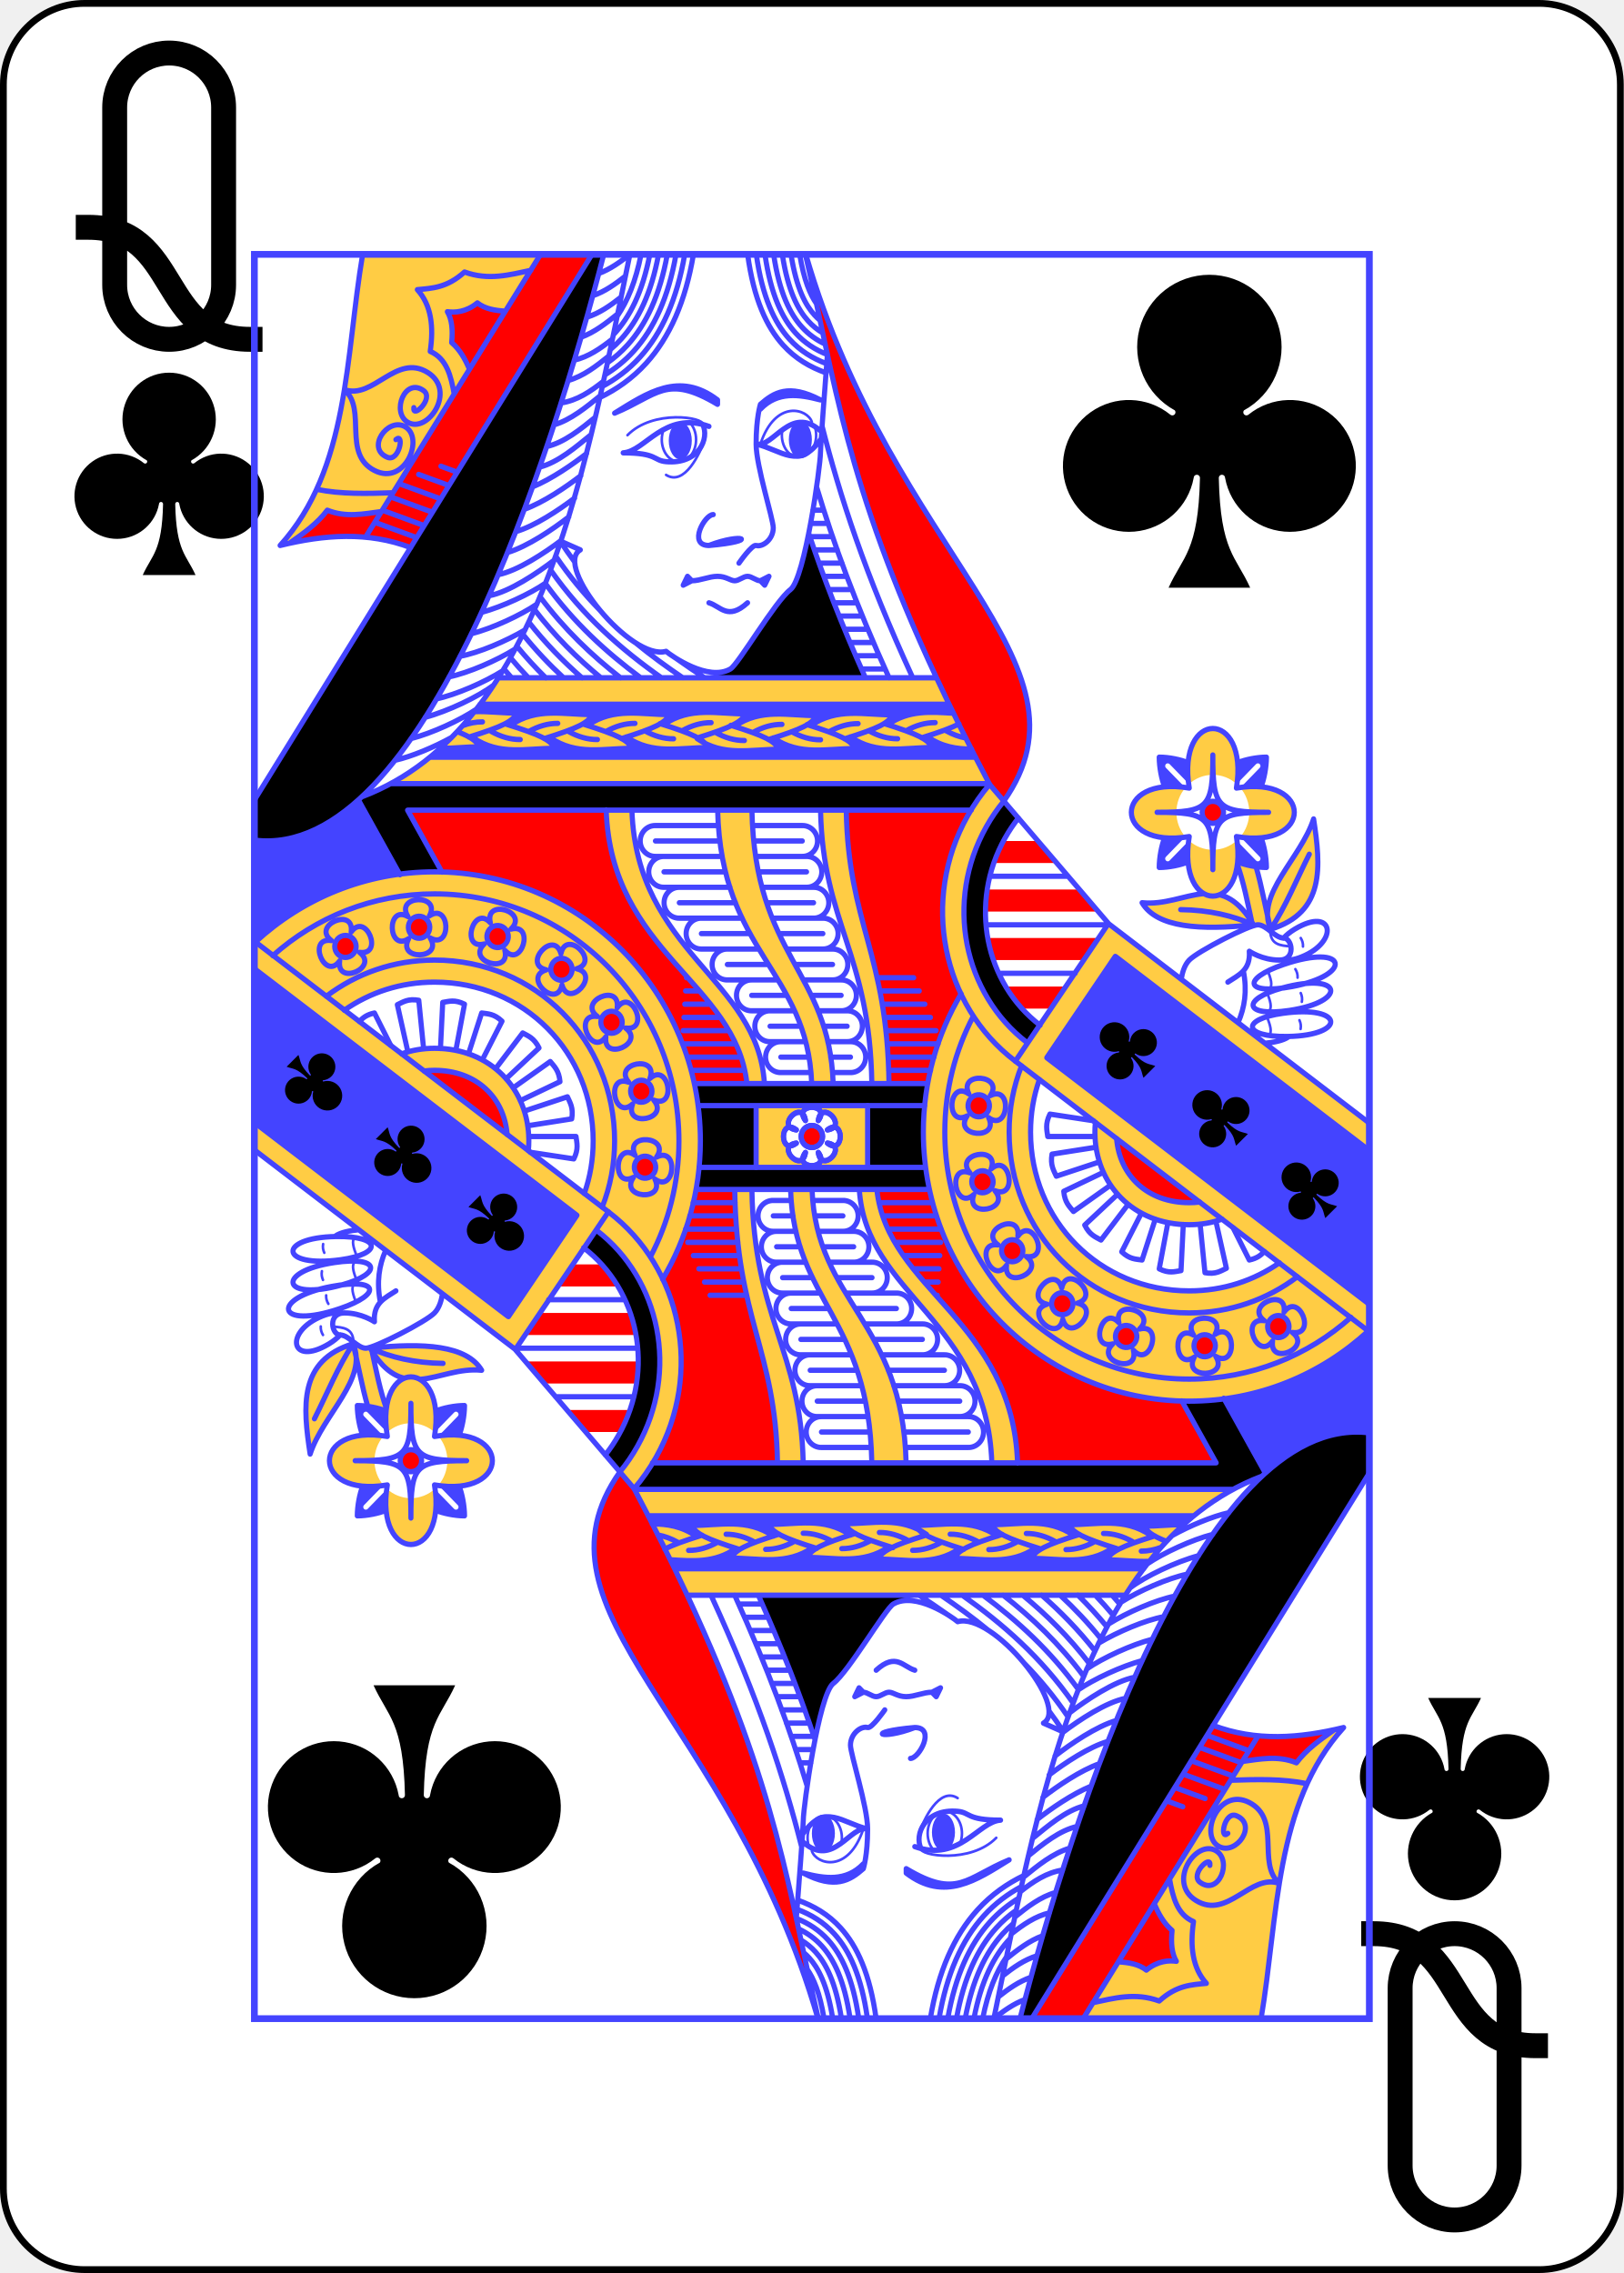
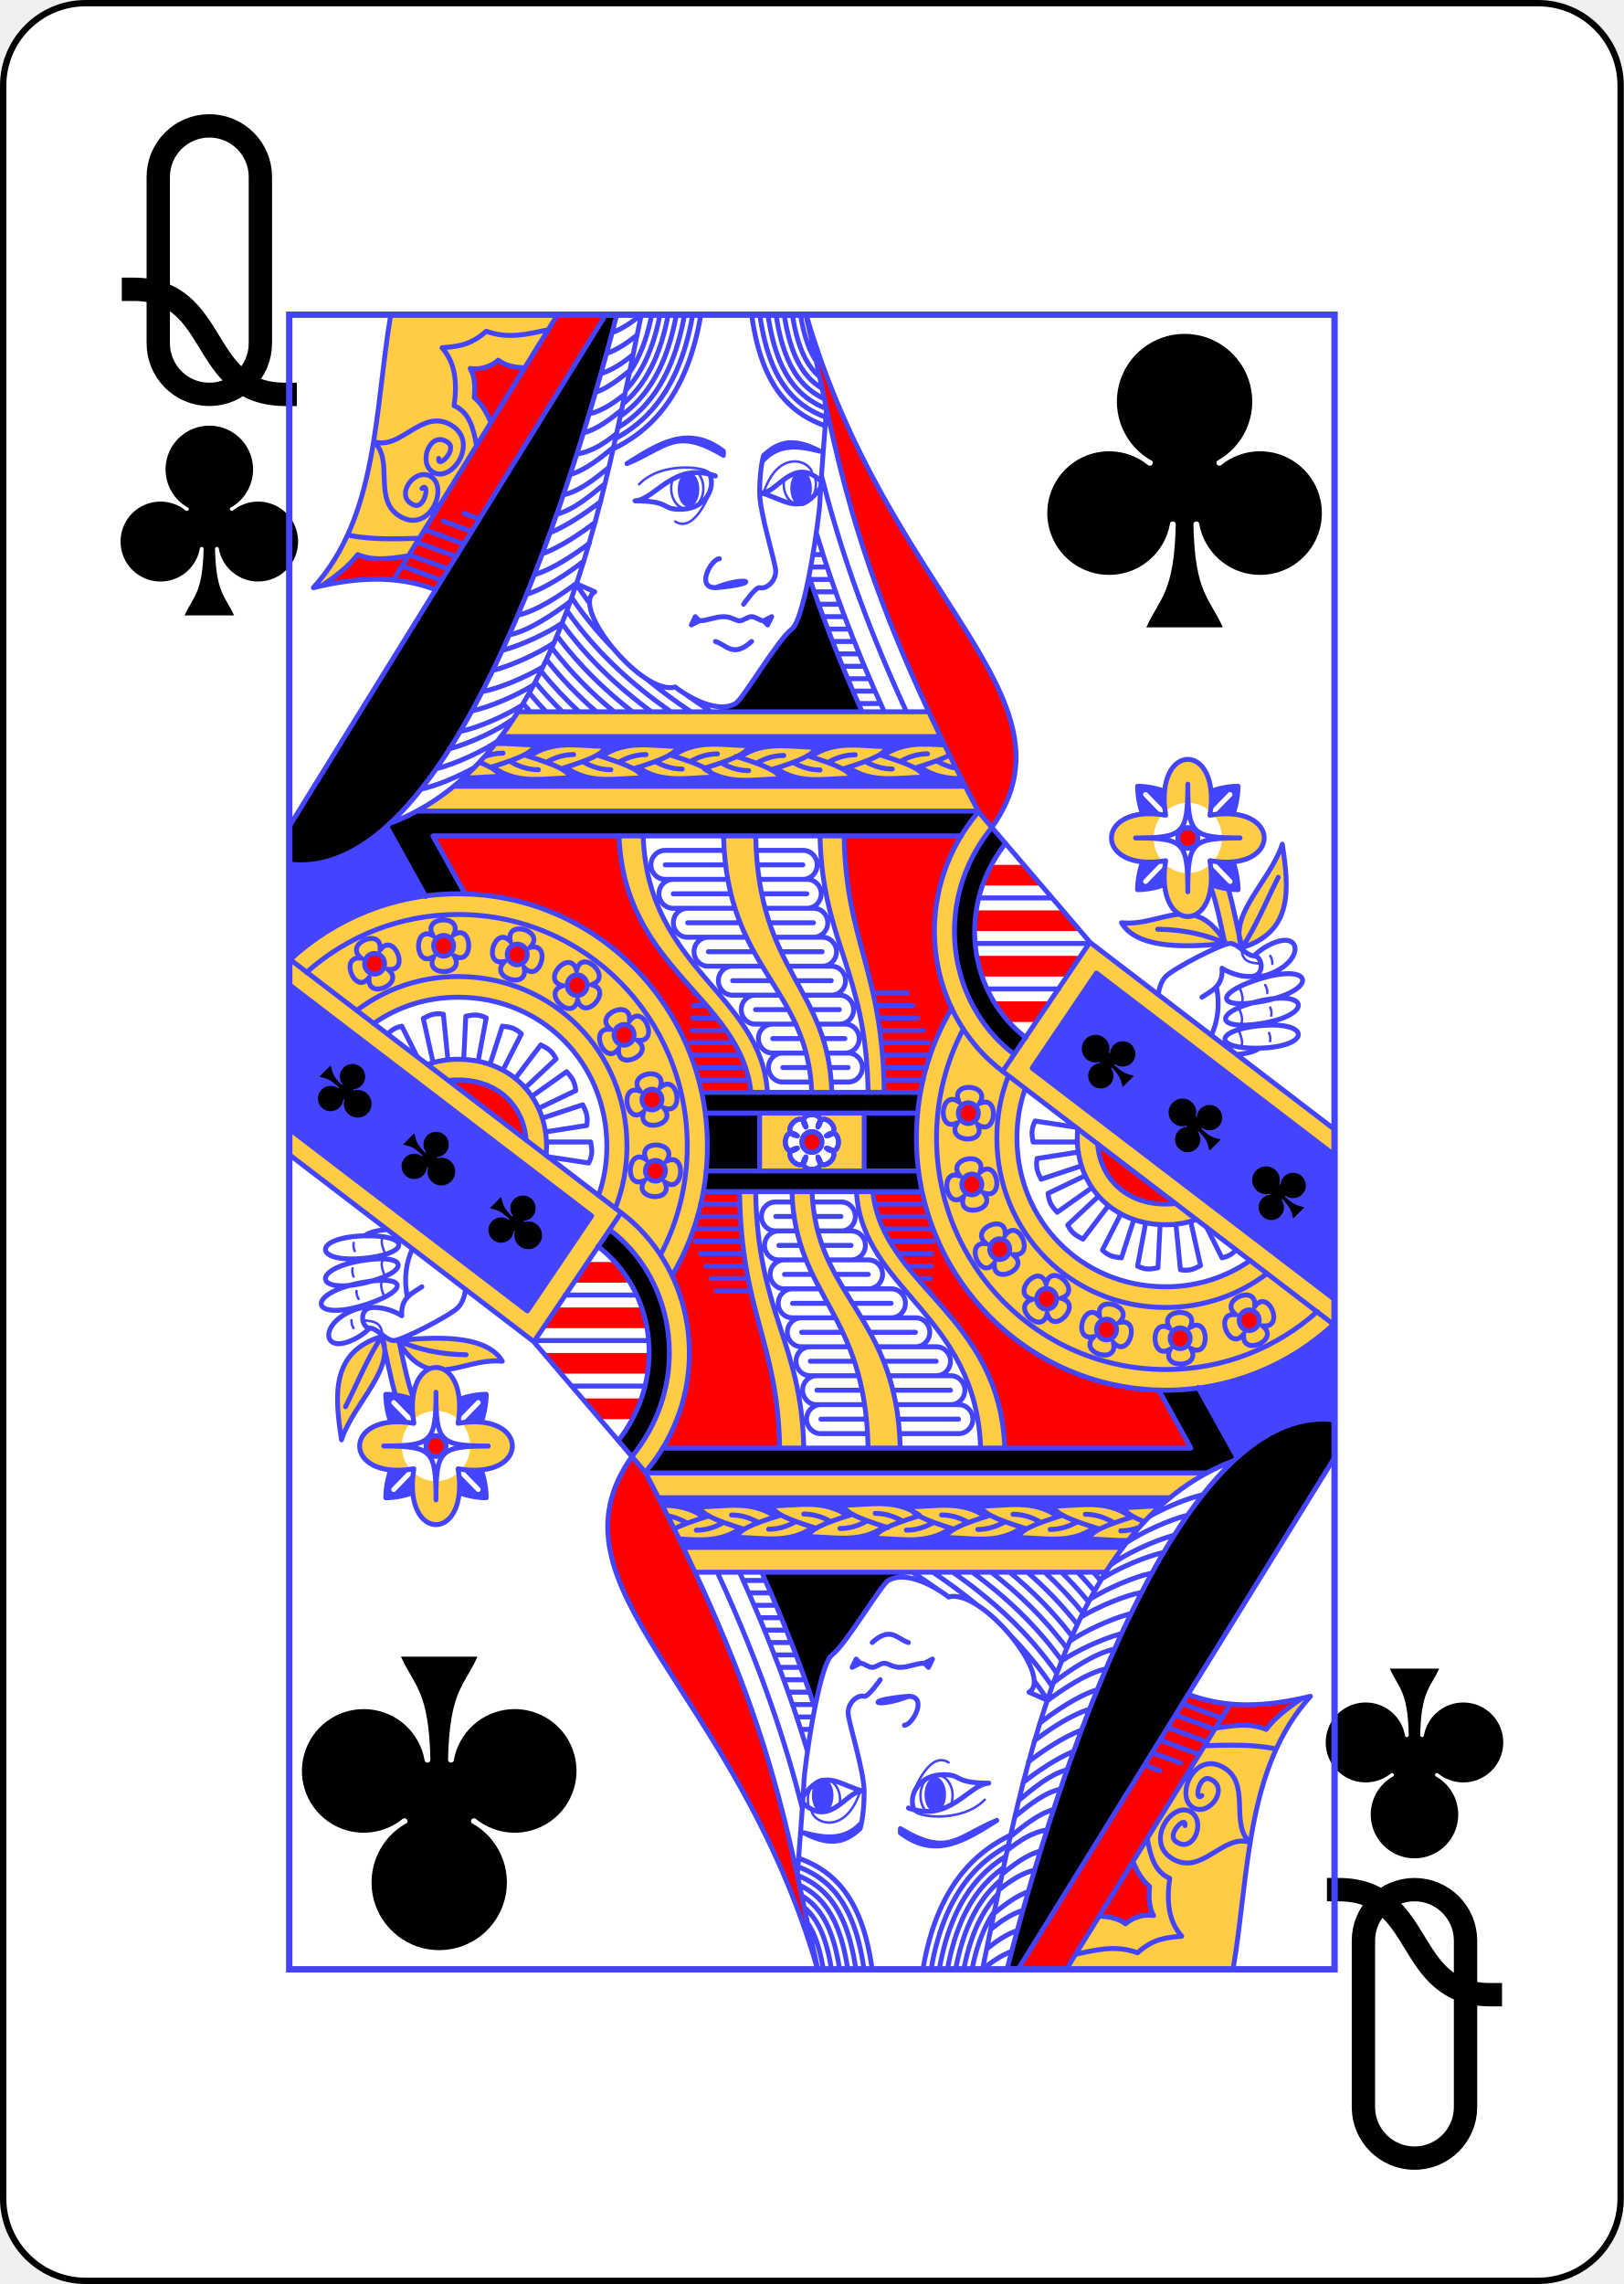
- <svg xmlns="http://www.w3.org/2000/svg" xmlns:xlink="http://www.w3.org/1999/xlink" height="336" preserveAspectRatio="none" viewBox="-120 -168 240 336" width="240">
+ <svg xmlns="http://www.w3.org/2000/svg" xmlns:xlink="http://www.w3.org/1999/xlink" height="360" preserveAspectRatio="none" viewBox="-128 -180 256 360" width="256">
  <defs>
    <symbol id="C-Q_svg__h" viewBox="-500 -500 1000 1000" preserveAspectRatio="xMinYMid">
      <path d="M-260 100c300 0 220 360 520 360M-175 0v-285a175 175 0 0 1 350 0v570a175 175 0 0 1-350 0Z" stroke="#000" stroke-width="80" stroke-linecap="square" stroke-miterlimit="1.5" fill="none" />
    </symbol>
    <symbol id="C-Q_svg__a" viewBox="-600 -600 1200 1200" preserveAspectRatio="xMinYMid">
      <path d="M30 150c5 235 55 250 100 350h-260c45-100 95-115 100-350a10 10 0 0 0-20 0 210 210 0 1 1-74-201 10 10 0 0 0 14-14 230 230 0 1 1 220 0 10 10 0 0 0 14 14 210 210 0 1 1-74 201 10 10 0 0 0-20 0Z" />
    </symbol>
    <symbol id="C-Q_svg__g" preserveAspectRatio="none" viewBox="0 0 1300 2000">
      <path stroke="#44F" stroke-linecap="round" stroke-linejoin="round" stroke-width="3" fill="none" d="M1184.474 767.204c.35 15.415 12.041 16.451 23.906 17.267m-26.929 27.27c3.625 9.318 6.247 17.207 2.045 21.087m-2.697 4.06c3.624 9.318 6.246 17.206 2.045 21.086m-2.045 6.656c3.624 9.318 6.246 17.206 2.045 21.086m30.873-75.44c1.874 2.948 2.833 6.142 2.593 9.658m3.69 17.471c1.457 3.175 1.974 6.47 1.26 9.92m-2.772 20.86c1.483 3.164 2.027 6.454 1.341 9.91M1220 775c1.874 2.948 2.833 6.142 2.593 9.658M435 205c29.854-29.76 89.915-20.22 87.766-12.15M480 250c21.575 13.39 40-25 45-40m65 5c17.561-51.28 55-40 60-25m-142.611.373C512.025 194.95 515 202.04 515 210c0 13.807-8.954 25-20 25s-20-11.193-20-25c0-4.329.88-8.4 2.429-11.95m176.057-2.61c.976 2.946 1.514 6.174 1.514 9.56 0 13.807-8.954 25-20 25s-20-11.193-20-25c0-2.248.237-4.427.683-6.5" />
      <use xlink:href="#C-Q_svg__a" height="90" width="90" transform="scale(1 .972) rotate(-45 1595.614 -687.33)" />
      <use xlink:href="#C-Q_svg__a" height="90" width="90" transform="scale(1 .972) rotate(-45 1745.238 -778.089)" />
      <use xlink:href="#C-Q_svg__a" height="90" width="90" transform="scale(1 .972) rotate(-45 1899.072 -861.447)" />
    </symbol>
    <symbol id="C-Q_svg__f" preserveAspectRatio="none" viewBox="0 0 1300 2000">
      <path stroke="#44F" stroke-linecap="round" stroke-linejoin="round" stroke-width="6" fill="none" d="M1300 984.779 996.277 759.002m-995.08 20.56C56.29 730.138 129.566 700 210 700c171.208 0 310 136.553 310 305 0 57.29-16.055 110.892-43.98 156.687M1.931 780.02l410.831 305.396M513.054 940H784.32M1300 1190.265 923.935 910.712m71.904-152.243L887.238 914.584m116.51-118.734-79.783 114.688M857.2 600.858l138.618 157.643M886.75 914.2c-84.962-62.772-110.23-182.27-55.071-277.806a219.61 219.61 0 0 1 25.724-35.766m43.599 293.023c-74.41-55.386-96.537-160.12-47.672-244.758a196.282 196.282 0 0 1 20.404-28.981m130.466 176.13L1300 1015.93M916.148 873.919c-64.205-47.79-83.715-138.13-40.949-212.204a171.568 171.568 0 0 1 15.701-22.767M995.058 760H853.114m95.79-55H857.47m99.563 110h-89.114m-11.03-215H158.867m682.056-30H204.844M810 510H262.997m532.063-30H284.483M642.495.16C676.82 141.572 688.844 258.106 795.312 480c17.86 37.224 38.378 77.412 62.106 121.18M835.988 630H179.392m510.7.29c2.322 128.344 47.798 162.203 49.837 309.394M660.11 630.29c2.786 128.344 57.358 162.203 59.805 309.394m-139.813-309.57c3.4 166.063 90.389 181.846 94.73 309.83M540.125 630.107c4.041 161.398 104.662 181.69 109.68 309.838M440.176 630.1c5.674 161.472 146.941 190.921 154.51 309.865M410.168 629.718C415.8 791.533 561.637 825.511 574.25 939.976M517.651 965h263.766M509.15 925h62.516m-67.084-15h62.916m-68.365-15h62.156m-61.451-15h53.32m-52.351-15h42.537m-41.57-15h30.052m-29.084-15h16.242m220.46 90h48.93m-49.563-15h53.464m-54.566-15h59.408m-60.902-15h58.568m-60.4-15h53.879m-56.23-15h49.706m-52.54-15h46.019m-49.254-15h42.732m-264.986 0h1.69m773.084 385.026C1228.267 1248.566 1162.43 1275 1090 1275c-157.915 0-285-125.286-285-280 0-47.532 11.992-92.13 33.2-131.287m377.734 295.368C1180.984 1184.775 1137.86 1200 1090 1200c-118.247 0-210-91.356-210-205 0-26.728 5.074-51.778 14.4-74.884m207.659 154.16A98.326 98.326 0 0 1 1090 1075c-49.23 0-81.28-31.039-84.697-72.551m122.875 91.256c-11.593 4.074-24.306 6.295-38.178 6.295-65.355 0-110-46.117-110-105 0-3.776.184-7.432.545-10.984m214.543 159.189C1165.452 1163.257 1129.736 1175 1090 1175c-105.024 0-185-80.047-185-180 0-21.157 3.582-40.966 10.251-59.442M657.5 981.893c3.536-24.748 35.355 7.072 10.607 10.607 20-15 20 30 0 15 24.748 3.535-7.072 35.355-10.607 10.607 15 20-30 20-15 0-3.536 24.748-35.355-7.072-10.607-10.607-20 15-20-30 0-15-24.748-3.535 7.072-35.355 10.607-10.607-15-20 30-20 15 0v0m5 18.107a12.5 12.5 0 0 1-12.5 12.5 12.5 12.5 0 0 1-12.5-12.5 12.5 12.5 0 0 1 12.5-12.5 12.5 12.5 0 0 1 12.5 12.5v0M585 965v70M218.77 700.347l-40.142-70.248m-8.876 73.217-48.074-84.13M393.636 0 0 618.572m182.285-286.111C132.42 314.002 81.425 317.784 30 330c80.68-86.71 76.097-214.288 96.231-330.019M333.636 0 129.95 320.08M407.504-.494C347.657 225.87 197.332 687.942.002 664.067M437.92-.377c-48.183 224.09-98.68 536.286-312.233 615.102m14.684-311.021 48.889 17.46m-40.186-31.137 48.889 17.46m-39.26-32.593 48.89 17.46m-39.26-32.592 48.89 17.46M191.5 249.464l35.352 12.626m-9.352-21.912 18.98 6.78M41.885 326.783C57.688 315.967 73.403 305.062 85 290c21.74 8.59 42.457 4.21 63.307 1.516m-75.32-25.09c27.732 5.564 57.993 4.791 88.322 3.845m-55.958-116.504c25.887 22.417-3.06 72.378 34.649 91.233 36.056 18.028 59.083-37.958 35-50-20-10-45 25-20 35 14.131 5.652 20.131-28.64 10-20m-59.846-56.655c33.418 11.492 60.155-41.413 96.812-19.505 34.602 20.68-.183 70.226-23.296 56.412-19.193-11.471-3.156-51.381 18.73-35.696 12.37 8.866-13.3 32.383-11.472 19.194m47.025-15.329c-3.78-20.768-8.86-40.451-27.953-48.421 4.185-27.894 1.423-52.339-15-70 17.356-1.619 34.466-1.97 55-20 27.97 9.93 52.531 3.199 77.423-1.913m-71.645 112.064C245.718 118.856 239.783 108.146 230 100c1.504-14.349.287-26.396-5-35 8.496 1.206 21.772.599 35-10 8.99 6.928 20.596 8.627 32.671 9.386m101.824-17.5c13.934-4.564 26.21-13.093 38.204-22.301M387.56 71.24c14.724-4.38 27.57-13.257 40.103-22.878m-46.771 45.55c15.638-5.458 29.215-15.852 42.72-26.42m-50.69 52.46c16.64-3.748 30.812-13.406 44.6-23.982m-51.607 46.988c17.686-4.808 32.63-16.179 47.474-27.792m-55.862 53.275c18.785-2.66 34.356-13.013 49.436-24.542m-57.627 49.312c19.367-5.353 37.923-20.228 54.055-33.012m-62.58 57.627c20.311-4.34 39.846-19.82 56.769-33.234m-65.085 56.598c21.754-5.309 42.553-23.03 60.13-36.835m-68.21 59.166c21.962-8.66 47.288-25.829 63.013-37.795m-72.66 63.264c22.178-7.637 48.957-25.45 65.936-38.21m-75.948 63.53c22.09-6.185 50.267-24.47 68.662-38.076m-78.402 61.753c23.379-6.631 53.475-26.685 71.603-40.397m-82.384 65.53c22.643-4.32 53.99-24.473 73.969-39.227m-84.628 63.1c23.43-4.181 56.539-25.802 76.566-40.791m-85.34 59.673c24.058-6.308 56.529-20.98 74.84-33.277m-86.67 57.494c24.159-6.008 57.732-21.061 76.538-33.655m-89.718 59.146c21.064-3.606 53.839-17.136 75.832-29.886m-88.627 53.231c22.278-4.36 55.94-18.662 77.111-31.55m-91.729 56.474c22.428-4.476 56.123-18.85 77.147-31.73m-90.402 52.679c26.144-6.728 62.615-23.588 79.85-36.518m-96.412 60.66c24.045-5.903 57.634-20.912 76.61-33.53m-95.367 58.145c19.156-4.09 45.852-14.943 66.056-25.885m432.016-353.127c20.527 78.558 49.89 167.389 105.544 285.038m-99.268-366.296C665.263 149.955 660 217.745 660 225c0 15-18.164 142.538-35 155-17.901 13.25-60.727 84.764-70 90-25.806 14.57-68.62-14.676-75-20-40.525 11.388-131.542-97.081-100-115l-23.233-9.957m299.098-60.225c19.063 61.807 45.052 131.477 84.196 215.326M646.267 316.05c16.73 48.809 37.961 102.625 66.08 163.751m23.077-9.8H707.98m20.586-15h-27.271m20.601-15H694.61m20.729-15h-27.11m20.75-15h-26.994m20.737-15h-26.98m20.956-15h-26.806m20.853-15h-26.652m21.127-15h-26.82m21.32-15h-26.68m21.18-15h-26.54m21.342-15h-20.006m14.841-15h-12.789M403.081 403.57c-18.422-18.29-35.836-38.597-51.878-61.653m148.444 138.168c-18.847-12.399-37.352-25.483-55.242-39.8m30.36 39.804c-47.3-32.467-91.934-70.275-129.443-122.353m105.179 122.33c-40.394-29.087-78.457-62.841-111.306-107.038m87.88 107.123c-33.897-25.697-65.875-55.24-94.156-92.186m71.145 92.047c-27.67-22.177-53.863-47.313-77.567-77.435m55.644 77.61c-22.013-18.661-42.964-39.45-62.318-63.437m40.674 63.27c-16.626-14.96-32.567-31.29-47.58-49.479m26.999 49.678c-11.772-11.229-23.16-23.225-34.075-36.172m13.697 35.966a452.267 452.267 0 0 1-21.063-22.871m1.508 22.885a448.413 448.413 0 0 1-9.163-10.177m82.606-121.223a437.787 437.787 0 0 1-16.237-22.58M525 480c-11.007-6.987-21.924-14.154-32.698-21.608M400 550c-11.508.084-22.758-3.17-33.797-9.171m-21.337 6.983c30.73 20.833 63.195 12.01 95.134 12.188-4.364-9.305-15.999-15.118-55.824-27.242m59.589-1.052c-11.508-.084-22.758 3.17-33.797 9.172m-21.337-6.984c30.73-20.833 63.195-12.01 95.134-12.188-4.364 9.305-15.999 15.118-55.824 27.242m60.856.223c-11.508.085-22.758-3.17-33.797-9.171m-21.337 6.983c30.73 20.833 63.195 12.011 95.134 12.188-4.365-9.304-15.999-15.118-55.825-27.241m59.59-1.052c-11.508-.085-22.758 3.17-33.797 9.17m-21.337-6.983c30.73-20.832 63.195-12.01 95.134-12.187-4.365 9.304-15.999 15.118-55.825 27.241m54.632 2.987c-11.508.084-22.758-3.17-33.797-9.171m-21.337 6.983c30.73 20.833 63.195 12.01 95.134 12.188-4.365-9.305-15.999-15.118-55.825-27.242m59.59-1.052c-11.508-.084-22.758 3.17-33.797 9.171M560 535c30.73-20.833 63.195-12.01 95.134-12.188-4.365 9.305-15.999 15.118-55.825 27.242m60.856.223c-11.507.085-22.758-3.17-33.796-9.171m-21.337 6.983c30.729 20.833 63.195 12.01 95.133 12.188-4.364-9.305-15.998-15.118-55.824-27.241m59.59-1.053c-11.508-.084-22.759 3.17-33.797 9.172m-21.337-6.984c30.729-20.832 63.195-12.01 95.133-12.188-4.364 9.305-15.998 15.119-55.824 27.242m61.926-.103c-11.508.085-22.758-3.17-33.797-9.17m-21.337 6.983c30.73 20.832 63.195 12.01 95.134 12.187-4.365-9.304-15.999-15.118-55.825-27.241m59.59-1.052c-11.508-.085-22.758 3.17-33.797 9.171m-21.337-6.983c24.743-16.775 50.612-14.323 76.425-12.824m6.442 11.997c-8.332 4.473-21.699 9.226-43.558 15.88M310 550c-11.508.084-22.758-3.17-33.797-9.171m-21.337 6.983c30.73 20.833 63.195 12.01 95.134 12.188-4.364-9.305-15.999-15.118-55.824-27.242m59.589-1.052c-11.508-.084-22.758 3.17-33.797 9.172m-21.337-6.984c30.73-20.833 63.195-12.01 95.134-12.188-4.364 9.305-15.999 15.118-55.824 27.242m-81.051-30.57c16.295-.55 32.754 1.71 49.076 1.62-4.365 9.304-15.999 15.118-55.825 27.241m15.825-17.242c-7.814-.057-15.508 1.425-23.098 4.26m-24.292 25.74c14.509-.011 29.121-1.786 43.625-1.706-2.956-6.3-9.244-11-25.362-17.142m592.724 7.134c-7.888-1.32-15.66-4.163-23.328-8.332m-21.337 6.984c16.734 11.344 33.982 13.895 51.38 13.894m145.15 451.33L930 1020c-2.197 12.537 1.914 18.21 5 25l50.346-16.208m4.7 11.785-46.358 21.575c1.13 12.677 6.571 17.091 11.312 22.848l43.33-29.894m8.274 10.27-38.486 35.02c5.78 11.34 12.476 13.403 19.023 16.974l31.678-40.556m15.46 9.975-23.009 43.889c9.355 8.63 16.35 8.244 23.73 9.322l15.424-46.379m14.7 3.961L1055 1150c11.46 5.538 18.041 3.134 25.415 2.02l2.627-52.328m19.638-.41 5.642 55.094c12.536 2.204 18.212-1.903 25.003-4.985l-12.3-53.516M978.19 982.094l-50.64-7.461c-5.776 11.342-3.51 17.971-2.55 25.367h55.238m-123.224-33.837a12.5 12.5 0 0 1-13.44 11.483 12.5 12.5 0 0 1-11.483-13.44 12.5 12.5 0 0 1 13.44-11.483 12.5 12.5 0 0 1 11.483 13.44v0m-25.901 10.505c-26.097 12.998-21.794-41.833 1.956-24.923-12.998-26.097 41.833-21.794 24.923 1.956 26.097-12.998 21.794 41.834-1.956 24.923 12.998 26.098-41.833 21.794-24.923-1.956v0m30.079 72.445a12.5 12.5 0 0 1-10.094 14.512 12.5 12.5 0 0 1-14.512-10.093 12.5 12.5 0 0 1 10.093-14.513 12.5 12.5 0 0 1 14.513 10.094v0m-22.397 16.722c-21.955 19.182-31.677-34.952-4.419-24.607-19.183-21.955 34.952-31.676 24.606-4.418 21.956-19.183 31.677 34.951 4.42 24.606 19.182 21.955-34.952 31.676-24.607 4.419v0m56.286 58.754a12.5 12.5 0 0 1-6.573 16.41 12.5 12.5 0 0 1-16.41-6.573 12.5 12.5 0 0 1 6.572-16.41 12.5 12.5 0 0 1 16.41 6.573v0m-18.064 21.329c-17.08 23.627-38.723-26.936-9.837-22.983-23.628-17.081 26.935-38.723 22.983-9.837 17.08-23.628 38.723 26.935 9.837 22.983 23.627 17.08-26.936 38.723-22.983 9.837v0m73.467 34.476a12.5 12.5 0 0 1 .62 17.667 12.5 12.5 0 0 1-17.666.62 12.5 12.5 0 0 1-.62-17.666 12.5 12.5 0 0 1 17.666-.62v0m-7.902 26.81c-6.074 28.515-46.306-8.987-18.288-17.046-28.515-6.074 8.987-46.306 17.046-18.288 6.074-28.515 46.306 8.987 18.288 17.046 28.515 6.074-8.987 46.306-17.046 18.288v0m77.419 7.49a12.5 12.5 0 0 1 8.413 15.548 12.5 12.5 0 0 1-15.547 8.414 12.5 12.5 0 0 1-8.413-15.547 12.5 12.5 0 0 1 15.547-8.414v0m4.847 27.527c7.242 28.241-45.47 12.547-23.96-7.133-28.242 7.243-12.548-45.47 7.133-23.96-7.243-28.242 45.47-12.548 23.96 7.133 28.241-7.243 12.547 45.47-7.133 23.96v0m82.735-17.506a12.5 12.5 0 0 1 12.908 12.077 12.5 12.5 0 0 1-12.078 12.909 12.5 12.5 0 0 1-12.908-12.078 12.5 12.5 0 0 1 12.078-12.908v0m13.324 24.57c15.823 24.488-39.147 26.316-24.986.831-24.488 15.823-26.317-39.146-.832-24.986-15.823-24.487 39.147-26.316 24.987-.831 24.487-15.823 26.315 39.147.83 24.986v0m68.106-45.35a12.5 12.5 0 0 1 16.367 6.68 12.5 12.5 0 0 1-6.681 16.367 12.5 12.5 0 0 1-16.367-6.681 12.5 12.5 0 0 1 6.681-16.367v0m21.21 18.205c23.514 17.236-27.19 38.545-23.048 9.686-17.236 23.514-38.545-27.19-9.686-23.048-23.514-17.236 27.19-38.545 23.048-9.686 17.236-23.514 38.544 27.19 9.686 23.048v0m-69.045-118.563L1160 1140c9.205-1.875 13.674-5.58 17.47-9.545M642.958.142c101.868 342.195 345.912 461.413 230.776 619.77M1090 605c-15-90 70-90 55 0 90-15 90 70 0 55 15 90-70 90-55 0-90 15-90-70 0-55v0m27.5-37.5c0 60 5 65 65 65-60 0-65 5-65 65 0-60-5-65-65-65 60 0 65-5 65-65v0m12.5 65a12.5 12.5 0 0 1-12.5 12.5 12.5 12.5 0 0 1-12.5-12.5 12.5 12.5 0 0 1 12.5-12.5 12.5 12.5 0 0 1 12.5 12.5v0m-68.718-28.86C1057.788 595.19 1055 581.2 1055 570c11.201 0 25.19 2.788 33.64 6.282m57.72 0c8.45-3.494 22.439-6.282 33.64-6.282 0 11.201-2.788 25.19-6.282 33.64m-112.436 57.72C1057.788 669.81 1055 683.8 1055 695c11.201 0 25.19-2.788 33.64-6.282m57.72 0c8.45 3.494 22.439 6.282 33.64 6.282 0-11.201-2.788-25.19-6.282-33.64m-93 160.423c1.01-6.686 3.44-15.94 9.282-21.783 10-10 70-40 80-40s20 15 30 15 15 25-5 25-35-10-35-10c1.742 21.62-12.85 27.104-25 35m18.114-12.771c4.683 23.139 1.313 41.743-5.947 58.157M1200 805c75-25 81.847 11.93 10 25-55 10.005-59.523-8.492-10-25v0m-1.8 26.716c70.635-18.93 77.553 15.292 8.552 25.39-52.822 7.73-56.804-12.458-8.552-25.39v0m1.096 28.595c71.882-9.683 74.715 25.171 5.475 26.3-53.004.864-54.577-19.685-5.475-26.3v0m.6-85.086c3.317-3.587 7.775-7.17 13.406-10.444 45.03-26.181 52.14 14.277 7.593 31.666-9.145 3.569-16.143 4.233-20.895 2.949M1185 765c-18.207-39.306 35-80 50-125 8.442 53.825 13.58 106.05-50 125v0m0 0c17.822-26.387 30.237-56.503 45-85m-104.14 46.04c13.272 3.425 26.206 12.942 39.14 33.96-62.532 6.437-112.583 3.272-130-25 25.777 2.578 48.897-8.134 70.729-10.21M1165 760c-24.02-10.251-51.599-16.772-85-17.184m-413.482-608.5c-18.879-6.562-35.786-16.162-50.088-31.494-19.19-20.57-34.207-52.086-41.326-102.76m92.18 123.927c-16.648-6.091-31.147-14.702-43.542-27.989-17.305-18.55-31.528-47.449-38.528-95.88m82.87 113.503c-14.338-5.566-26.503-13.16-37.03-24.443C615.61 72.623 602.197 46.31 595.33.175m67.196 88.792c-6.295-3.644-11.793-8.014-16.845-13.43C633.874 62.881 622.123 41.64 615.573.255m49.737 101.366c-10.353-4.768-19.137-10.896-26.943-19.264-13.611-14.59-26.2-38.348-32.918-82.136m54.002 74.55a64.334 64.334 0 0 1-6.459-6.056C642.96 57.96 632.065 39.195 625.703.27M511.871.155c-9.112 52.945-27.571 93.811-54.968 123.18-16.31 17.485-34.99 29.932-54.087 38.913M501.725.145c-8.96 50.73-26.61 89.007-52.135 116.369-13.336 14.296-28.342 25.032-43.923 33.185M491.572.122c-8.794 48.479-25.623 84.196-49.294 109.571-10.329 11.072-21.714 19.879-33.646 26.941M481.414.081c-8.613 46.192-24.607 79.376-46.449 102.79a139.304 139.304 0 0 1-23.16 19.91m11.371-52.895c11.807-16.758 21.41-39.17 27.669-69.743M471.25.019c-8.414 43.869-23.563 74.554-43.598 96.032a129.297 129.297 0 0 1-12.635 11.848M461.061.045c-8.456 42.736-23.376 71.372-42.434 90.983m236.61-35.342c-7.089-9.922-14.48-26.146-19.421-55.545M401.712 21.587C414.795 16.883 426.445 8.747 437.84 0M420 180c37.87-22.798 75.447-48.05 120-15v5c-60-35-70-10-120 10v0m170-10-.003 5.472C610 155 635.344 158.686 660 165c-37.171-18.904-54.466-8.26-70 5v0m0 0s-5 15-5 45c0 25 20 85 20 95 0 13.032-12.277 22.123-20 20-4.821-1.326-20 20-20 20m-30-55c-10 0-30 35-5 35 40-15 60-5 0 0m-25 35-5 10 10-5-5-5v0m95 0-5 10-5-5 10-5v0m-90 5c10 0 20-5 30-5s15 5 20 5 10-5 15-5 10 5 15 5m-60 25c13.51 3.754 21.865 20.5 45 0m-45-200c-52.197-18.082-74.36 28.531-100 30 40 0 35.054 8.73 50 10 38.304 3.254 50.908-26.427 42.668-42.342M660 200c-35-30-55 20-75 15 29.24 6.592 50 30 75-5m502.673 545.563c-4.947-21.883-9.234-43.761-16.584-63.76M1185 765c-6.227-23.877-10.324-48.418-17.233-71.138m38.081 193.091c-6.148 4.442-17.953 6.432-27.298 7.323M582.36 665h56.466m-50.994 35h55.961m-46.461 35h54.646m-40.238 35h51.09m-32.557 35h43.852m-24.943 35h34.96m-20.456 35h27.431m-19.234 35h23.13M584.552 682.5h54.275c9.762.138 17.75-7.737 17.75-17.5s-7.988-17.638-17.75-17.5H582.36m9.666 70h51.768c9.762.138 17.75-7.737 17.75-17.5s-7.988-17.638-17.75-17.5h-55.961m16.066 70h48.08c9.762.138 17.75-7.737 17.75-17.5s-7.988-17.638-17.75-17.5h-54.646m23.35 70h42.148c9.762.138 17.75-7.737 17.75-17.5s-7.988-17.638-17.75-17.5h-51.09m28.246 70h34.139c9.762.138 17.75-7.737 17.75-17.5s-7.988-17.638-17.75-17.5h-43.852m26.914 70h26.956c9.761.138 17.749-7.737 17.749-17.5s-7.988-17.638-17.75-17.5h-34.96m19.373 70h22.562c9.762.138 17.75-7.737 17.75-17.5s-7.988-17.638-17.75-17.5h-27.431m10.425 70h20.903c9.761.138 17.749-7.737 17.749-17.5s-7.988-17.638-17.75-17.5h-23.13M467.6 665h75.16m-65.219 35h71.77m-53.875 35h65.54m-39.814 35h56.842m-26.58 35h47.914m-19.48 35h40.912m-19.52 35h35.867m-23.322 35h32.81M541.008 647.5H467.6c-9.762-.138-17.75 7.737-17.75 17.5s7.988 17.638 17.75 17.5h75.16m2.69 0H477.54c-9.762-.138-17.75 7.737-17.75 17.5s7.988 17.638 17.75 17.5h71.77m5.273 0h-59.148c-9.762-.138-17.75 7.737-17.75 17.5s7.988 17.638 17.75 17.5h65.54m7.817 0h-47.63c-9.763-.138-17.75 7.737-17.75 17.5s7.987 17.638 17.75 17.5h56.84m10.364 0h-36.943c-9.762-.138-17.75 7.737-17.75 17.5s7.988 17.638 17.75 17.5h47.914m11.053 0h-30.534c-9.761-.138-17.749 7.737-17.749 17.5s7.988 17.638 17.75 17.5h40.912m9.019 0H601.25c-9.762-.138-17.75 7.737-17.75 17.5s7.988 17.638 17.75 17.5h35.867m5.516 0h-28.838c-9.762-.138-17.75 7.737-17.75 17.5s7.988 17.638 17.75 17.5h32.81" />
    </symbol>
    <symbol id="C-Q_svg__e" preserveAspectRatio="none" viewBox="0 0 1300 2000">
      <path d="M393.637 0 0 618.572v45.487C197.24 687.924 347.448 226.477 407.35 0Zm252.58 316.484C639.937 347.246 632.342 374.565 625 380c-17.901 13.25-60.727 84.764-70 90-5.433 3.068-11.62 4.193-18.063 4.008l1.24 5.992 173.702-.1c-27.651-61.226-48.883-115.042-65.662-163.416Zm-487.22 283.434a281.384 281.384 0 0 1-33.31 14.807l-4.01 4.462 47.604 83.805C182.286 700.91 196.035 700 210 700c2.95 0 5.888.041 8.793.234L179.01 630.05l656.879-.268c6.402-10.604 13.643-20.259 21.256-29.467zm714.737 19.994a196.268 196.268 0 0 0-20.404 28.98c-48.865 84.638-26.738 189.372 47.672 244.758l15.146-19.732c-64.205-47.79-83.715-138.13-40.949-212.203a171.565 171.565 0 0 1 15.701-22.768zM512.967 939.855A304.52 304.52 0 0 1 520 1005c0 9.936-.483 19.76-1.422 29.727l66.41.273-.205-70 196.674-.076c.87-8.408 2.041-16.642 3.201-24.844z" />
    </symbol>
    <symbol id="C-Q_svg__d" preserveAspectRatio="none" viewBox="0 0 1300 2000">
      <path fill="#44F" d="M636.568 188.838A13.432 21.162 0 0 0 623.135 210a13.432 21.162 0 0 0 13.433 21.162A13.432 21.162 0 0 0 650 210a13.432 21.162 0 0 0-13.432-21.162Zm-140 1.209a13.432 21.162 0 0 0-13.433 21.162 13.432 21.162 0 0 0 13.433 21.162A13.432 21.162 0 0 0 510 211.21a13.432 21.162 0 0 0-13.432-21.162Zm-233.324 319.79a382.338 382.338 0 0 1-10.23 12.75l3.877-4.21c2.036-.069 4.075-.093 6.117-.084 1.932.009 3.867.053 5.803.113.733.023 1.467.057 2.2.086 1.136.045 2.271.087 3.407.143 3.84.187 7.682.421 11.523.648l2.09.121c1.317.076 2.632.143 3.948.21.766.038 1.532.078 2.298.112 1.255.057 2.51.098 3.764.14.775.024 1.55.057 2.324.075l.606.012c1.666.034 3.33.054 4.994.045a19.09 19.09 0 0 1-.906 1.703c-.048.079-.102.156-.15.234a18.37 18.37 0 0 1-.958 1.4 19.235 19.235 0 0 1-.639.797l-.006.009c-.22.261-.451.521-.693.78l-.008.007c-.242.258-.494.513-.758.768l-.01.01c-.263.254-.537.506-.824.758-.58.51-1.208 1.015-1.89 1.52a37.317 37.317 0 0 1-2.215 1.509c-.791.5-1.641 1.001-2.553 1.506l-.012.008c-.917.507-1.899 1.016-2.95 1.531a94.82 94.82 0 0 1-3.34 1.557c-.009.003-.015.008-.022.011-5.964 2.643-13.783 5.481-24.08 8.813a834.345 834.345 0 0 1-13.59 4.254c6.552 3.587 9.914 7.016 11.84 11.12-3.626-.02-7.259.076-10.895.231-10.908.466-21.849 1.468-32.73 1.477l11.787-12.803a330.562 330.562 0 0 1-25.139 22.447l635.588.327c-1.64-3.08-3.222-6.101-4.824-9.143-.15 0-.299-.007-.448-.008a167.04 167.04 0 0 1-2.77-.03h-.025c-.083-.001-.166-.007-.25-.01a139.71 139.71 0 0 1-2.966-.097h-.022c-.18-.008-.36-.023-.54-.031-.85-.042-1.698-.086-2.546-.145-14.05-.963-27.956-4.376-41.523-13.574l.713.193c-.313-.21-.627-.403-.94-.62-2.218.209-4.307.836-6.472 1.495 6.554 3.589 9.906 7.016 11.832 11.121-31.867-.177-64.258 8.6-94.926-12.054-2.161.675-4.421 1.368-6.776 2.086 6.556 3.588 9.91 7.017 11.836 11.123-31.866-.177-64.258 8.6-94.925-12.053-1.845.574-3.723 1.156-5.706 1.76 6.556 3.588 9.909 7.015 11.834 11.12-28.75-.159-57.927 6.963-85.88-6.808a18.692 18.692 0 0 1 3.308 4.875c-31.866-.177-64.258 8.6-94.926-12.052a1010.38 1010.38 0 0 1-5.705 1.757c6.556 3.59 9.908 7.017 11.834 11.123-31.938-.177-64.403 8.646-95.132-12.187l20.21-7.74c-7.125 2.594-15.91 5.453-26.912 8.804 6.556 3.59 9.908 7.017 11.834 11.123-31.938-.177-64.403 8.646-95.132-12.187l39.308-15.055c2.696.82 5.24 1.607 7.684 2.373l-3.229-1.236c30.73-20.833 63.196-12.01 95.135-12.188-2.698 5.752-8.197 10.172-21.393 15.57l11.803-4.519c2.696.82 5.24 1.607 7.684 2.373l-3.229-1.236c30.73-20.833 63.196-12.01 95.135-12.188-1.783 3.801-4.826 7.02-10.461 10.325 2.57.783 5.012 1.538 7.352 2.271l-3.229-1.236c16.325-11.068 33.14-13.767 50.106-13.89 14.97-.11 30.056 1.784 45.027 1.7-2.304 4.912-6.685 8.857-16.117 13.264 2.37.724 4.648 1.429 6.82 2.11L560 535c30.73-20.833 63.194-12.01 95.133-12.188-1.783 3.802-4.825 7.02-10.461 10.325 2.575.784 5.02 1.54 7.363 2.275l-3.238-1.24c30.73-20.833 63.194-12.01 95.133-12.188-1.708 3.642-4.565 6.749-9.754 9.909l.031-.012c2.706.824 5.258 1.614 7.71 2.383l-3.255-1.248a79.355 79.355 0 0 1 3.725-2.364c.71-.425 1.42-.836 2.132-1.232.272-.151.543-.308.815-.455a75.936 75.936 0 0 1 2.803-1.445c.22-.108.441-.206.662-.311a75.238 75.238 0 0 1 5.43-2.332c.227-.087.455-.18.683-.266a76.674 76.674 0 0 1 2.844-.994c.27-.089.541-.172.812-.258a79.01 79.01 0 0 1 2.196-.66c.283-.08.567-.162.851-.24.945-.258 1.89-.504 2.836-.727l.154-.035c.95-.221 1.9-.421 2.852-.61.288-.056.577-.11.865-.163.765-.143 1.53-.277 2.295-.4.232-.038.464-.078.695-.114.978-.15 1.957-.286 2.936-.406.193-.024.386-.042.578-.065a107.116 107.116 0 0 1 5.664-.515c.215-.014.43-.032.645-.045.177-.01.355-.016.533-.026a135.77 135.77 0 0 1 5.078-.19c1.387-.029 2.774-.045 4.162-.038 1.87.009 3.742.051 5.615.11.575.017 1.15.04 1.725.062a341.87 341.87 0 0 1 5.691.256c3.714.195 7.43.425 11.145.64-1.715-3.415-3.435-6.836-5.106-10.203zm261.742 35.73c-2.548.8-5.198 1.621-8.023 2.482.215.118.41.236.619.353zM1055 570c0 11.187 2.782 25.153 6.27 33.605 6.977-.643 14.9-.488 23.76.666l-22.151-22.15c-1.932-1.877-.604-5.152 2.09-5.152a3 3 0 0 1 2.152.91l22.15 22.15c-1.154-8.859-1.31-16.782-.665-23.76-8.453-3.487-22.42-6.269-33.606-6.269Zm125 0c-11.187 0-25.153 2.782-33.605 6.27.644 6.98.49 14.907-.666 23.771l22.162-22.162a3 3 0 0 1 2.152-.91c2.694 0 4.022 3.275 2.09 5.152l-22.149 22.149c8.854-1.154 16.772-1.308 23.747-.665 3.487-8.452 6.269-22.418 6.269-33.605ZM121.36 618.908C83.23 651.688 42.7 669.22 0 664.048v108.76l1.197 6.754c45.648-40.95 103.78-68.661 168.338-76.603Zm963.681 41.82c-8.864 1.157-16.79 1.31-23.771.667-3.488 8.452-6.27 22.418-6.27 33.605 11.187 0 25.153-2.782 33.605-6.27-.643-6.974-.489-14.892.664-23.746l-22.136 22.137c-2.828 2.945-7.187-1.415-4.242-4.242zm64.93 0 22.15 22.15c2.945 2.828-1.415 7.188-4.242 4.243l-22.15-22.15c1.154 8.859 1.31 16.782.666 23.76 8.452 3.487 22.418 6.269 33.605 6.269 0-11.187-2.782-25.153-6.27-33.605-6.977.643-14.9.488-23.76-.666zm-145.996 135.22-80.026 114.677L1300 1190.262V1015.93z" />
    </symbol>
    <symbol id="C-Q_svg__c" preserveAspectRatio="none" viewBox="0 0 1300 2000">
      <path fill="red" d="m333.65 0-201 316.523 15.657-25.007C127.457 294.209 106.739 298.59 85 290c-11.597 15.062-27.312 25.967-42.447 36.918 29.806-5.92 58.785-8.877 87.48-6.213l.182-.289c17.627 1.978 34.916 5.695 51.924 12.107L393.639 0Zm308.795 0c34.353 141.479 46.364 258.031 152.868 480 17.86 37.224 38.378 77.411 62.105 121.18l16.316 18.732C988.885 461.534 744.765 342.3 642.922 0ZM260 55c-13.228 10.599-26.504 11.206-35 10 5.287 8.604 6.504 20.651 5 35 9.783 8.146 15.717 18.856 20.777 30.15l41.895-65.763C280.597 63.627 268.99 61.928 260 55Zm857.5 565a12.5 12.5 0 0 0-12.5 12.5 12.5 12.5 0 0 0 12.5 12.5 12.5 12.5 0 0 0 12.5-12.5 12.5 12.5 0 0 0-12.5-12.5zm-707.178 9.86-231.312.189 39.63 70.181c144.492 3.719 264.402 105.003 294.227 239.416l61.385.33c-12.614-114.464-158.45-148.442-163.93-310.117Zm425.504.02-145.888.265c2.476 128.49 47.953 162.347 50.021 309.697l44.734.055c7.158-36.616 20.55-70.857 39.243-101.479-30.082-61.535-29.635-137.281 7.744-202.023 1.294-2.243 2.623-4.454 4.146-6.514zM873.631 665l-11.668 25h74.246l-22.627-25zm-19.092 55-2.121 25h131.875l-21.92-25zm.707 55 7.07 25h103.946l18.031-25zm20.86 55 19.091 25h33.942l17.677-25zm-31.46 122.686a12.5 12.5 0 0 0-12.554 11.521 12.5 12.5 0 0 0 11.482 13.44 12.5 12.5 0 0 0 13.44-11.485 12.5 12.5 0 0 0-11.483-13.44 12.5 12.5 0 0 0-.885-.036zM650 987.5a12.5 12.5 0 0 0-12.5 12.5 12.5 12.5 0 0 0 12.5 12.5 12.5 12.5 0 0 0 12.5-12.5 12.5 12.5 0 0 0-12.5-12.5Zm355.303 14.95c3.417 41.511 35.468 72.55 84.697 72.55 4.177 0 8.193-.245 12.059-.723zm-156.135 36.376a12.5 12.5 0 0 0-2.488.193 12.5 12.5 0 0 0-10.094 14.512 12.5 12.5 0 0 0 14.512 10.094 12.5 12.5 0 0 0 10.093-14.512 12.5 12.5 0 0 0-12.023-10.287zm34.365 78.182a12.5 12.5 0 0 0-4.863 1.008 12.5 12.5 0 0 0-6.572 16.41 12.5 12.5 0 0 0 16.41 6.574 12.5 12.5 0 0 0 6.572-16.41 12.5 12.5 0 0 0-11.547-7.582zm58.17 60.033a12.5 12.5 0 0 0-8.887 3.975 12.5 12.5 0 0 0 .621 17.666 12.5 12.5 0 0 0 17.667-.622 12.5 12.5 0 0 0-.622-17.666 12.5 12.5 0 0 0-8.779-3.353zm252.178 25.92a12.5 12.5 0 0 0-4.87.975 12.5 12.5 0 0 0-6.68 16.367 12.5 12.5 0 0 0 16.366 6.681 12.5 12.5 0 0 0 6.68-16.367 12.5 12.5 0 0 0-11.496-7.656zm-177.215 11.217a12.5 12.5 0 0 0-12.213 8.931 12.5 12.5 0 0 0 8.414 15.547 12.5 12.5 0 0 0 15.547-8.414 12.5 12.5 0 0 0-8.414-15.547 12.5 12.5 0 0 0-3.334-.517zm90.916 10.539a12.5 12.5 0 0 0-12.078 12.908 12.5 12.5 0 0 0 12.908 12.078 12.5 12.5 0 0 0 12.078-12.908 12.5 12.5 0 0 0-12.908-12.078z" />
    </symbol>
    <symbol id="C-Q_svg__b" preserveAspectRatio="none" viewBox="0 0 1300 2000">
      <path fill="#FC4" d="M126.244 0C106.112 115.728 110.677 243.292 30 330c33.589-7.979 66.994-12.36 99.984-9.607L333.643 0Zm668.942 480-510.762.117c-33.066 50.77-73.708 92.458-125.197 119.68l697.925.793c-23.462-43.178-43.98-83.366-61.966-120.59Zm322.314 57.5c-16.937 0-33.872 21.077-28.146 63.227A42.5 42.5 0 0 1 1117.5 590a42.5 42.5 0 0 1 28.148 10.71c5.72-42.138-11.213-63.21-28.148-63.21Zm-260.098 63.127a219.614 219.614 0 0 0-25.722 35.768c-37.37 64.727-37.814 140.448-7.797 202.08C796.019 884.234 780 937.777 780 995c0 168.447 138.792 305 310 305 80.432 0 153.709-30.138 208.803-79.563l-.692-.515 1.889-2.541v-27.12L923.95 910.626l80.025-114.678L1300 1015.93v-31.15L996.059 758.735 890.79 909.496l-.447-.476 10.658-15.37c-74.41-55.386-96.537-160.12-47.672-244.757a196.268 196.268 0 0 1 20.404-28.98zm213.153 2.594c-68.783-.54-63.724 68.143 15.172 57.425A42.5 42.5 0 0 1 1075 632.5a42.5 42.5 0 0 1 10.71-28.148c-5.396-.733-10.45-1.094-15.155-1.131zm93.89 0c-4.71.037-9.769.399-15.172 1.133A42.5 42.5 0 0 1 1160 632.5a42.5 42.5 0 0 1-10.71 28.148c78.88 10.707 83.933-57.967 15.155-57.427zm-754.277 26.498c5.633 161.815 151.47 195.793 164.084 310.258l20.432-.012C587.116 821.02 445.849 791.57 440.176 630.1Zm129.957.388c4.04 161.399 104.663 181.69 109.682 309.838l25.025-.002c-4.341-127.984-91.331-143.766-94.73-309.828Zm119.986.182c2.786 128.345 57.358 162.203 59.805 309.395h20.014c-2.04-147.192-47.517-181.05-49.838-309.395ZM1235 640c-13.07 39.21-55.14 75.15-53.707 109.752-4.37-18.95-8.081-37.984-13.525-55.889l-21.678-2.06c7.35 20 11.636 41.876 16.582 63.76L1185 765c63.58-18.95 58.442-71.175 50-125zm-89.353 24.273A42.5 42.5 0 0 1 1117.5 675a42.5 42.5 0 0 1-28.148-10.71c-4.562 33.61 5.291 53.802 18.058 60.605l-1.682-.106c-21.832 2.077-44.95 12.789-70.728 10.211 17.417 28.272 67.468 31.437 130 25-12.934-21.018-25.869-30.534-39.14-33.959l-.64-.04c13.884-5.478 25.273-26.051 20.427-61.728zm-230.862 270.79 280.145 208.248C1165.324 1163.298 1129.666 1175 1090 1175c-105.024 0-185-80.047-185-180 0-21.157 3.583-40.965 10.252-59.441zm-259.408 29.966-137.863.032C519.107 978.173 520 991.484 520 1005c0 9.856-.475 19.602-1.41 29.61l136.377.39.015-2.7c-6.289 2.157-15.594-.073-15.582-6.71-7.07 7.097-22.087-7.92-14.99-14.99-10.018.019-10.018-21.219 0-21.2-7.097-7.07 7.92-22.087 14.99-14.99-.013-6.768 9.675-8.967 15.961-6.59zm325.168 18.987A108.263 108.263 0 0 0 980 995c0 58.883 44.645 105 110 105 13.872 0 26.585-2.22 38.178-6.295z" />
    </symbol>
    <path id="C-Q_svg__i" d="M-82.4-130.4H82.4v260.8H-82.4z" />
  </defs>
-   <rect width="239" height="335" x="-119.5" y="-167.5" rx="12" ry="12" fill="#fff" stroke="#000" />
+   <rect width="255" height="359" x="-127.5" y="-179.5" rx="13" ry="13" fill="#fff" stroke="#000" />
  <use width="164.8" height="260.8" x="-82.4" y="-130.4" xlink:href="#C-Q_svg__b" />
  <use transform="rotate(180)" width="164.8" height="260.8" x="-82.4" y="-130.4" xlink:href="#C-Q_svg__b" />
  <use width="164.8" height="260.8" x="-82.4" y="-130.4" xlink:href="#C-Q_svg__c" />
  <use transform="rotate(180)" width="164.8" height="260.8" x="-82.4" y="-130.4" xlink:href="#C-Q_svg__c" />
  <use width="164.8" height="260.8" x="-82.4" y="-130.4" xlink:href="#C-Q_svg__d" />
  <use transform="rotate(180)" width="164.8" height="260.8" x="-82.4" y="-130.4" xlink:href="#C-Q_svg__d" />
  <use width="164.8" height="260.8" x="-82.4" y="-130.4" xlink:href="#C-Q_svg__e" />
  <use transform="rotate(180)" width="164.8" height="260.8" x="-82.4" y="-130.4" xlink:href="#C-Q_svg__e" />
  <use width="164.8" height="260.8" x="-82.4" y="-130.4" xlink:href="#C-Q_svg__f" />
  <use transform="rotate(180)" width="164.8" height="260.8" x="-82.4" y="-130.4" xlink:href="#C-Q_svg__f" />
  <use width="164.8" height="260.8" x="-82.4" y="-130.4" xlink:href="#C-Q_svg__g" />
  <use transform="rotate(180)" width="164.8" height="260.8" x="-82.4" y="-130.4" xlink:href="#C-Q_svg__g" />
  <use xlink:href="#C-Q_svg__h" height="46" width="46" x="-118" y="-162" />
  <use xlink:href="#C-Q_svg__a" height="36" width="36" x="-113" y="-116" />
  <use xlink:href="#C-Q_svg__a" height="55.68" width="55.68" x="30.915" y="-132.16" />
  <g transform="rotate(180)">
    <use xlink:href="#C-Q_svg__h" height="46" width="46" x="-118" y="-162" />
    <use xlink:href="#C-Q_svg__a" height="36" width="36" x="-113" y="-116" />
    <use xlink:href="#C-Q_svg__a" height="55.68" width="55.68" x="30.915" y="-132.16" />
  </g>
  <use xlink:href="#C-Q_svg__i" stroke="#44F" fill="none" />
</svg>
